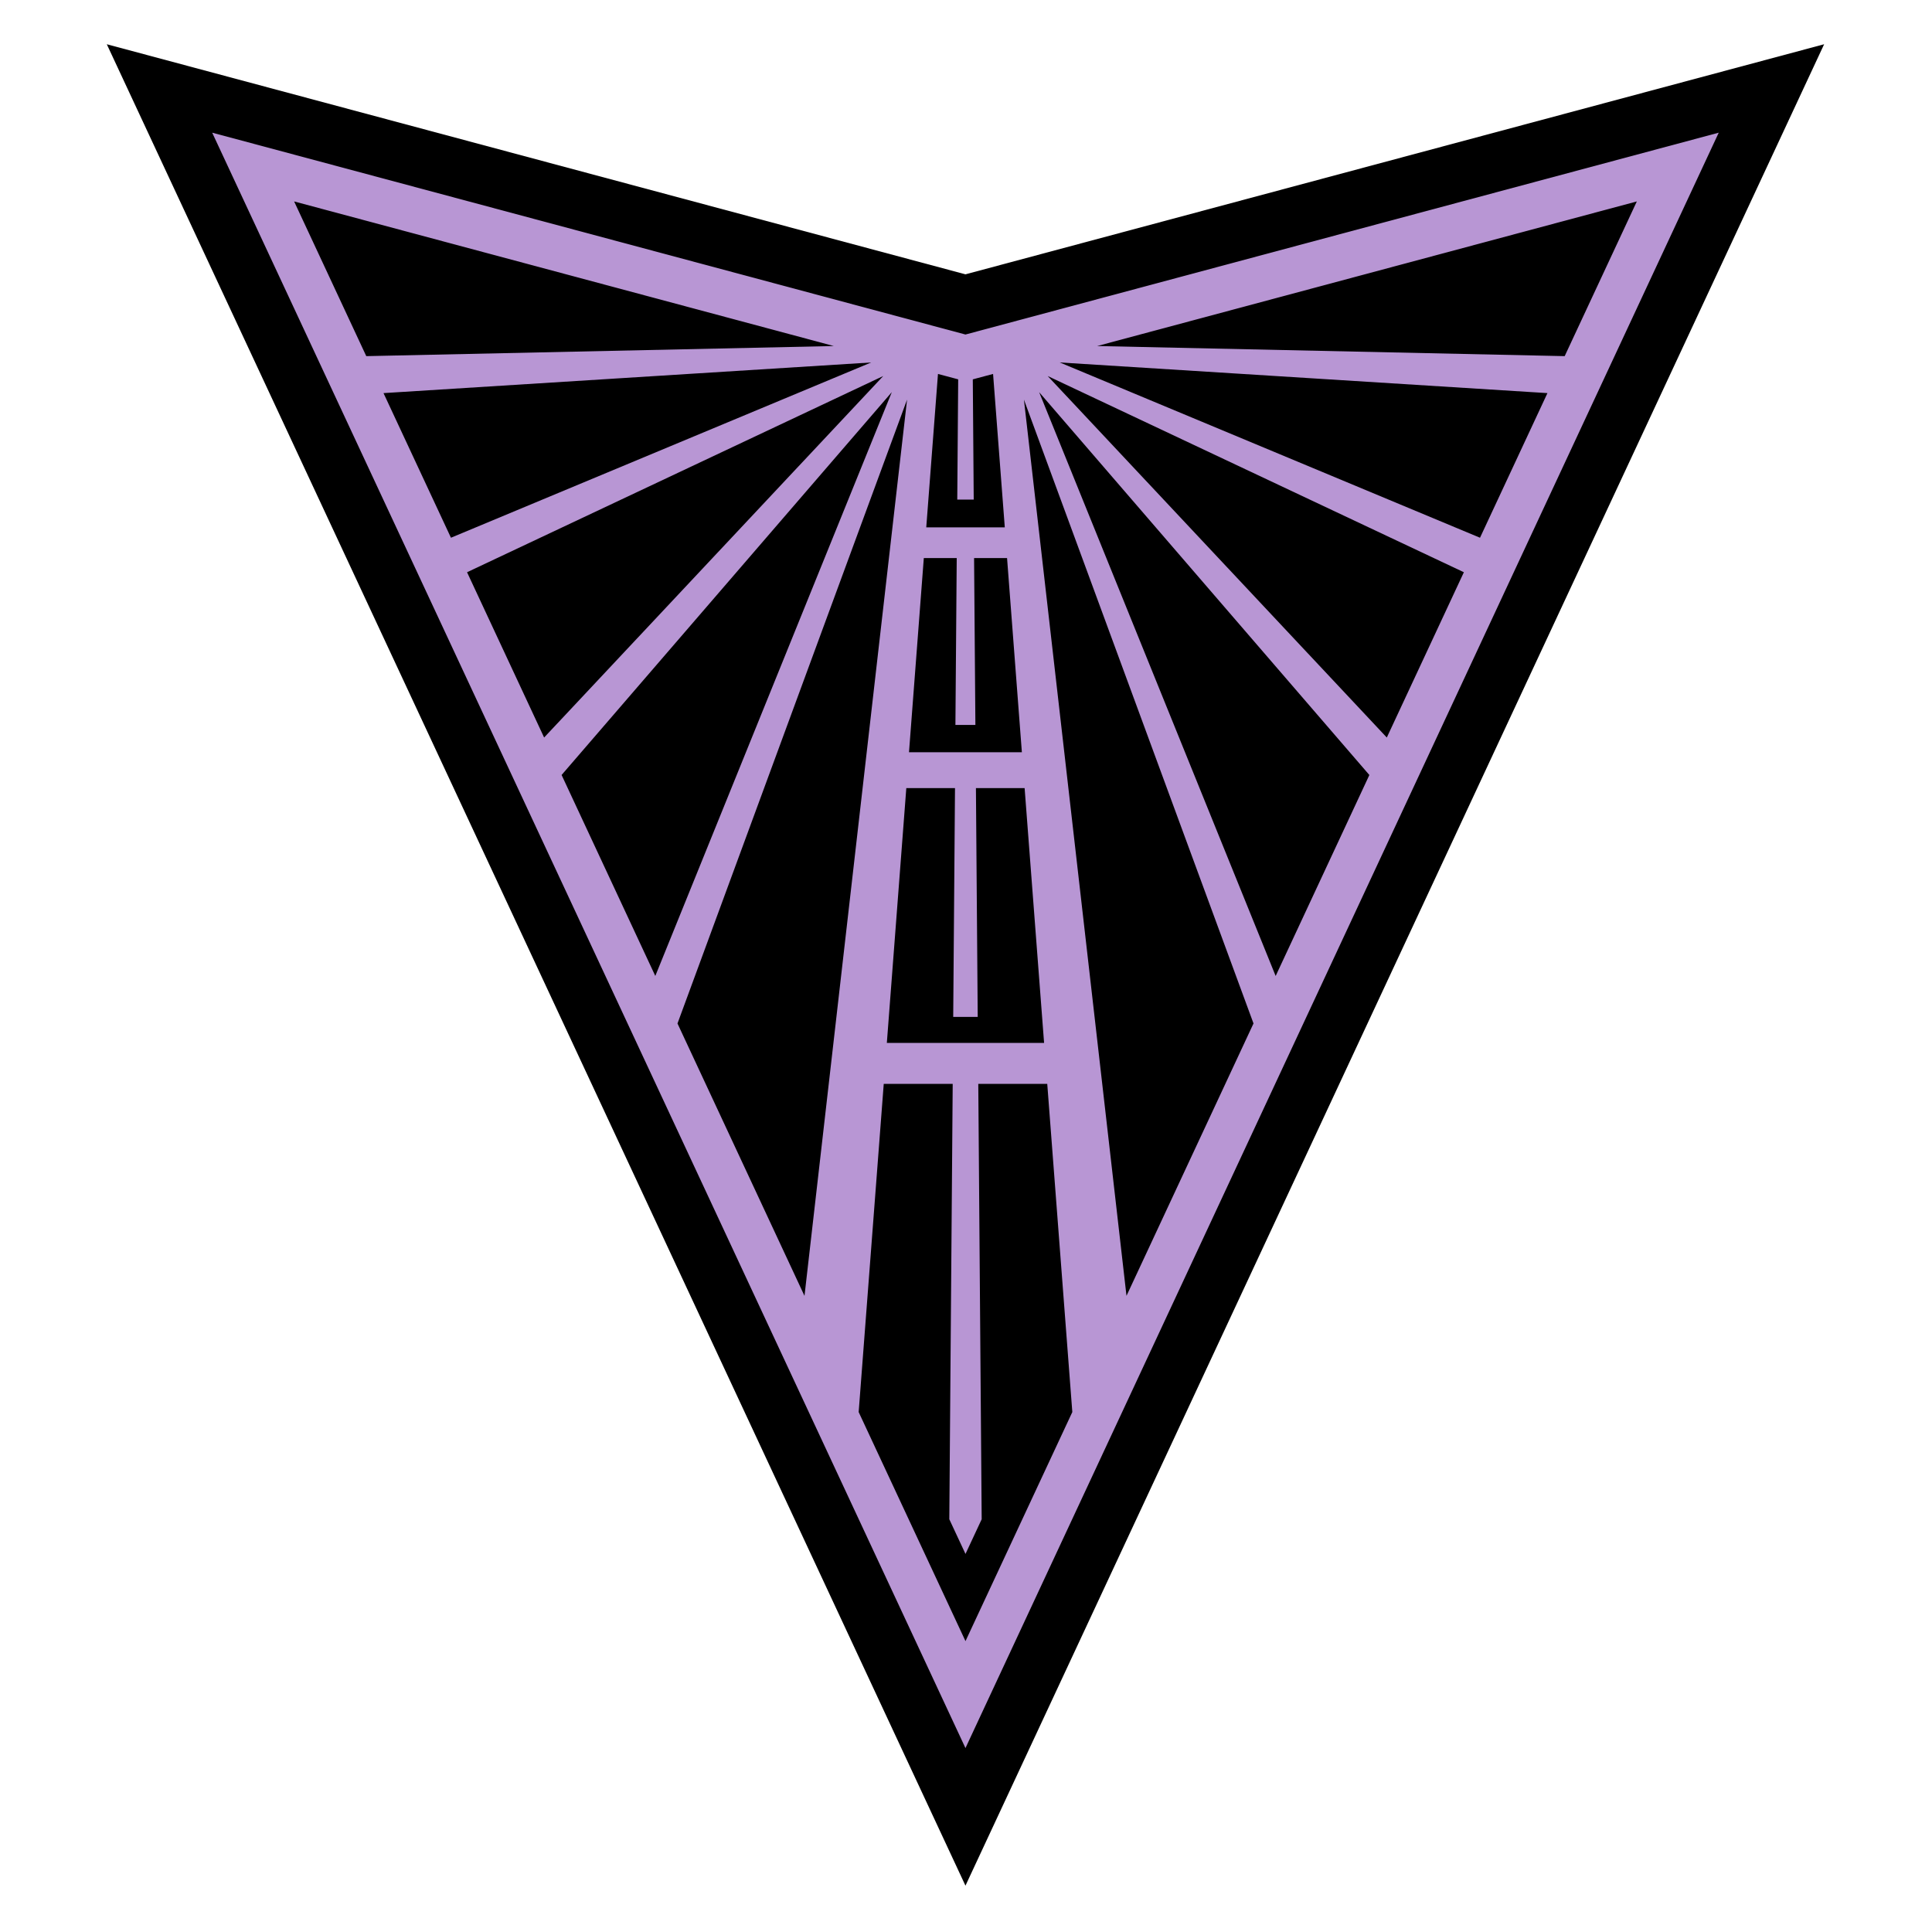
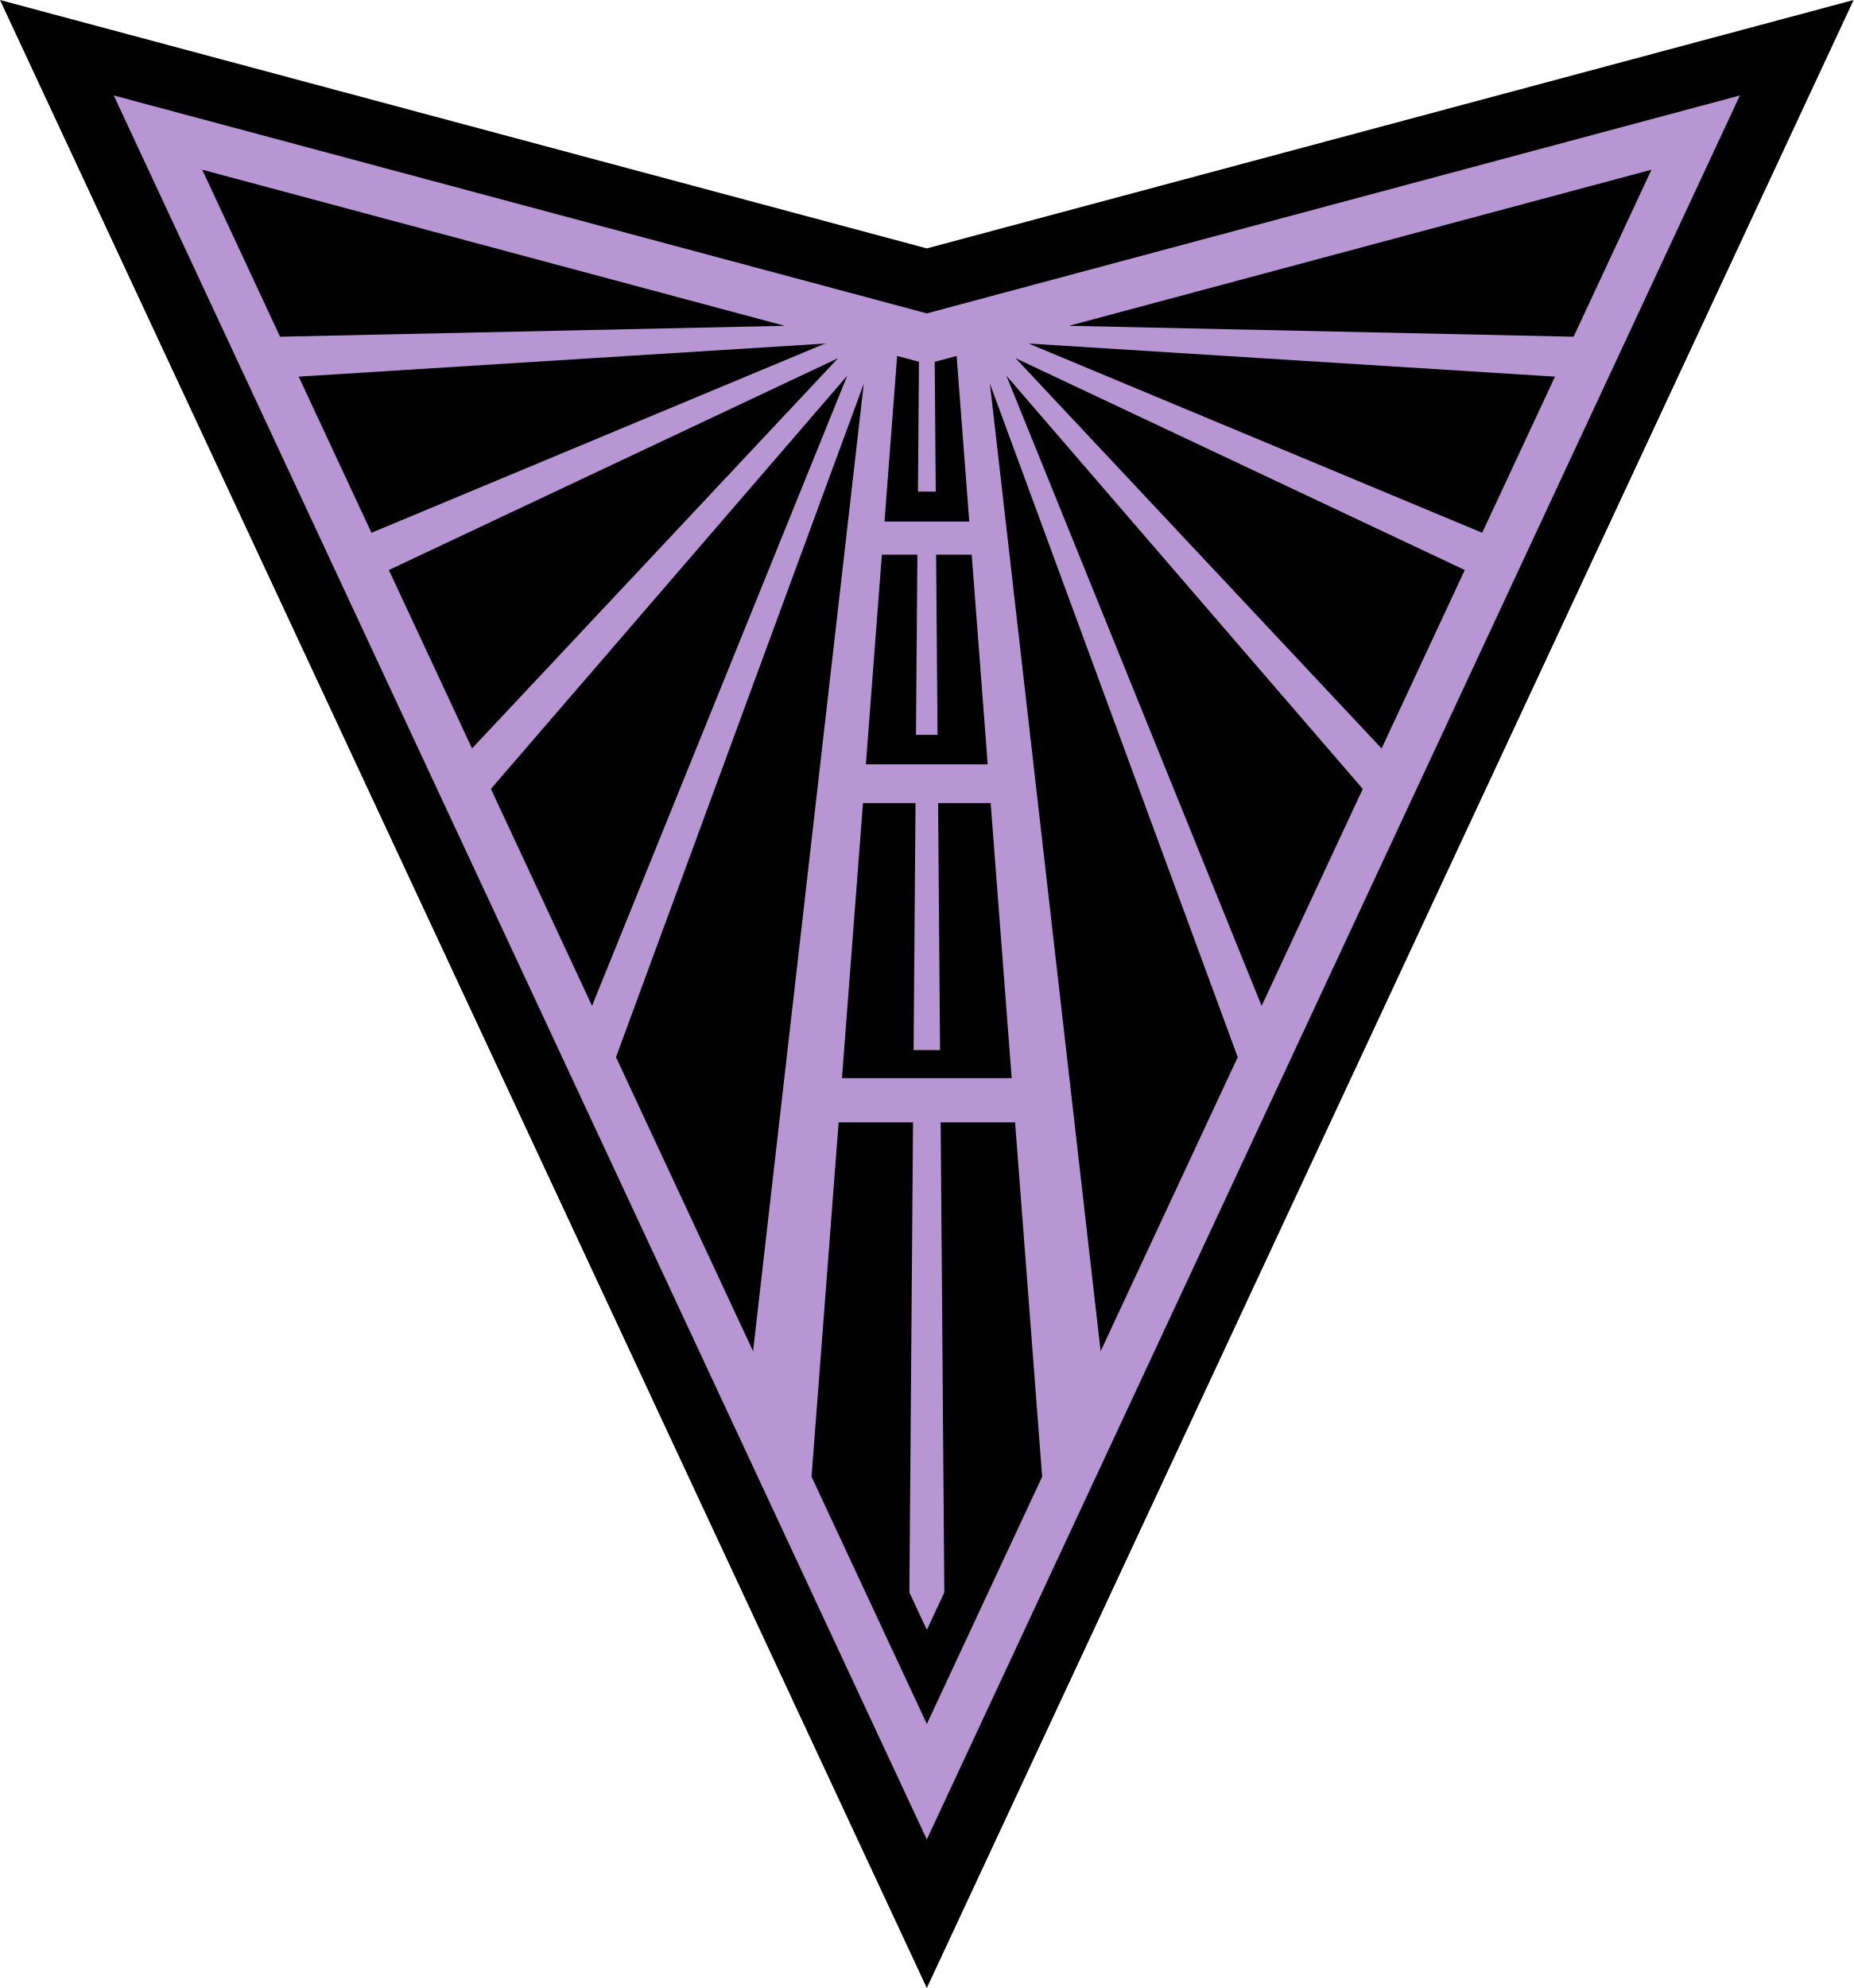
- <svg xmlns="http://www.w3.org/2000/svg" version="1.1" viewBox="0 0 648 648">
+ <svg xmlns="http://www.w3.org/2000/svg" id="Ebene_1" version="1.1" viewBox="0 0 576 617.62">
  <defs>
    <style>
-       .cls-1 {
+       .st0 {
        fill: #b896d4;
      }
    </style>
  </defs>
-   <g>
-     <g id="Layer_1">
-       <g>
-         <polygon points="35.82 14.84 323.82 92.01 611.82 14.84 323.82 632.46 35.82 14.84" />
-         <path class="cls-1" d="M323.82,112.2L71.17,44.5l252.65,541.81L576.47,44.5l-252.65,67.7ZM297.45,349.79l6.53-85.46h16.33l-.6,76.74h8.22l-.6-76.74h16.33l6.53,85.46h-52.75ZM326.73,187.17h11.04l4.97,65.14h-37.86l4.97-65.14h11.04l-.44,55.98h6.7l-.44-55.98ZM296.24,126.12l-113.74,121.25-25.85-55.44,139.59-65.81ZM151.25,180.36l-22.62-48.51,163.57-10.28-140.95,58.79ZM299.11,131.54l-79.32,195.8-31.43-67.41,110.75-128.4ZM304.24,133.98l-34.41,300.66-42.6-91.36,77.02-209.29ZM343.41,133.98l77.02,209.29-42.6,91.36-34.41-300.66ZM348.54,131.54l110.75,128.4-31.43,67.41-79.32-195.8ZM351.4,126.12l139.59,65.81-25.85,55.44-113.74-121.25ZM355.45,121.57l163.57,10.28-22.62,48.51-140.95-58.79ZM367.99,116.06l181.01-48.5-24.2,51.89-156.81-3.39ZM321.38,127.24l-.31,40.32h5.52l-.31-40.32,1.48-.4,5.32-1.42,3.93,51.45h-26.34l3.93-51.45,5.32,1.42,1.48.4ZM279.66,116.06l-156.81,3.39-24.2-51.89,181.01,48.5ZM288,473.61l8.41-110.08h23.13l-1.14,146.03,5.43,11.64,5.43-11.64-1.14-146.03h23.13l8.41,110.08-35.83,76.83-35.83-76.83Z" />
-       </g>
+   <g id="Layer_1">
+     <g>
+       <polygon points="0 0 288 77.17 576 0 288 617.62 0 0" />
+       <path class="st0" d="M288,97.36L35.35,29.66l252.65,541.81L540.65,29.66l-252.65,67.7h0ZM261.63,334.95l6.53-85.46h16.33l-.6,76.74h8.22l-.6-76.74h16.33l6.53,85.46h-52.75.01ZM290.91,172.33h11.04l4.97,65.14h-37.86l4.97-65.14h11.04l-.44,55.98h6.7l-.44-55.98h.02ZM260.42,111.28l-113.74,121.25-25.85-55.44s139.59-65.81,139.59-65.81ZM115.43,165.52l-22.62-48.51,163.57-10.28-140.95,58.79h0ZM263.29,116.7l-79.32,195.8-31.43-67.41,110.75-128.4h0ZM268.42,119.14l-34.41,300.66-42.6-91.36,77.02-209.29h0ZM307.59,119.14l77.02,209.29-42.6,91.36-34.41-300.66h0ZM312.72,116.7l110.75,128.4-31.43,67.41-79.32-195.8h0ZM315.58,111.28l139.59,65.81-25.85,55.44s-113.74-121.25-113.74-121.25ZM319.63,106.73l163.57,10.28-22.62,48.51-140.95-58.79ZM332.17,101.22l181.01-48.5-24.2,51.89-156.81-3.39ZM285.56,112.4l-.31,40.32h5.52l-.31-40.32,1.48-.4,5.32-1.42,3.93,51.45h-26.34l3.93-51.45,5.32,1.42,1.48.4h-.02ZM243.84,101.22l-156.81,3.39-24.2-51.89,181.01,48.5ZM252.18,458.77l8.41-110.08h23.13l-1.14,146.03,5.43,11.64,5.43-11.64-1.14-146.03h23.13l8.41,110.08-35.83,76.83-35.83-76.83h0Z" />
    </g>
  </g>
</svg>
